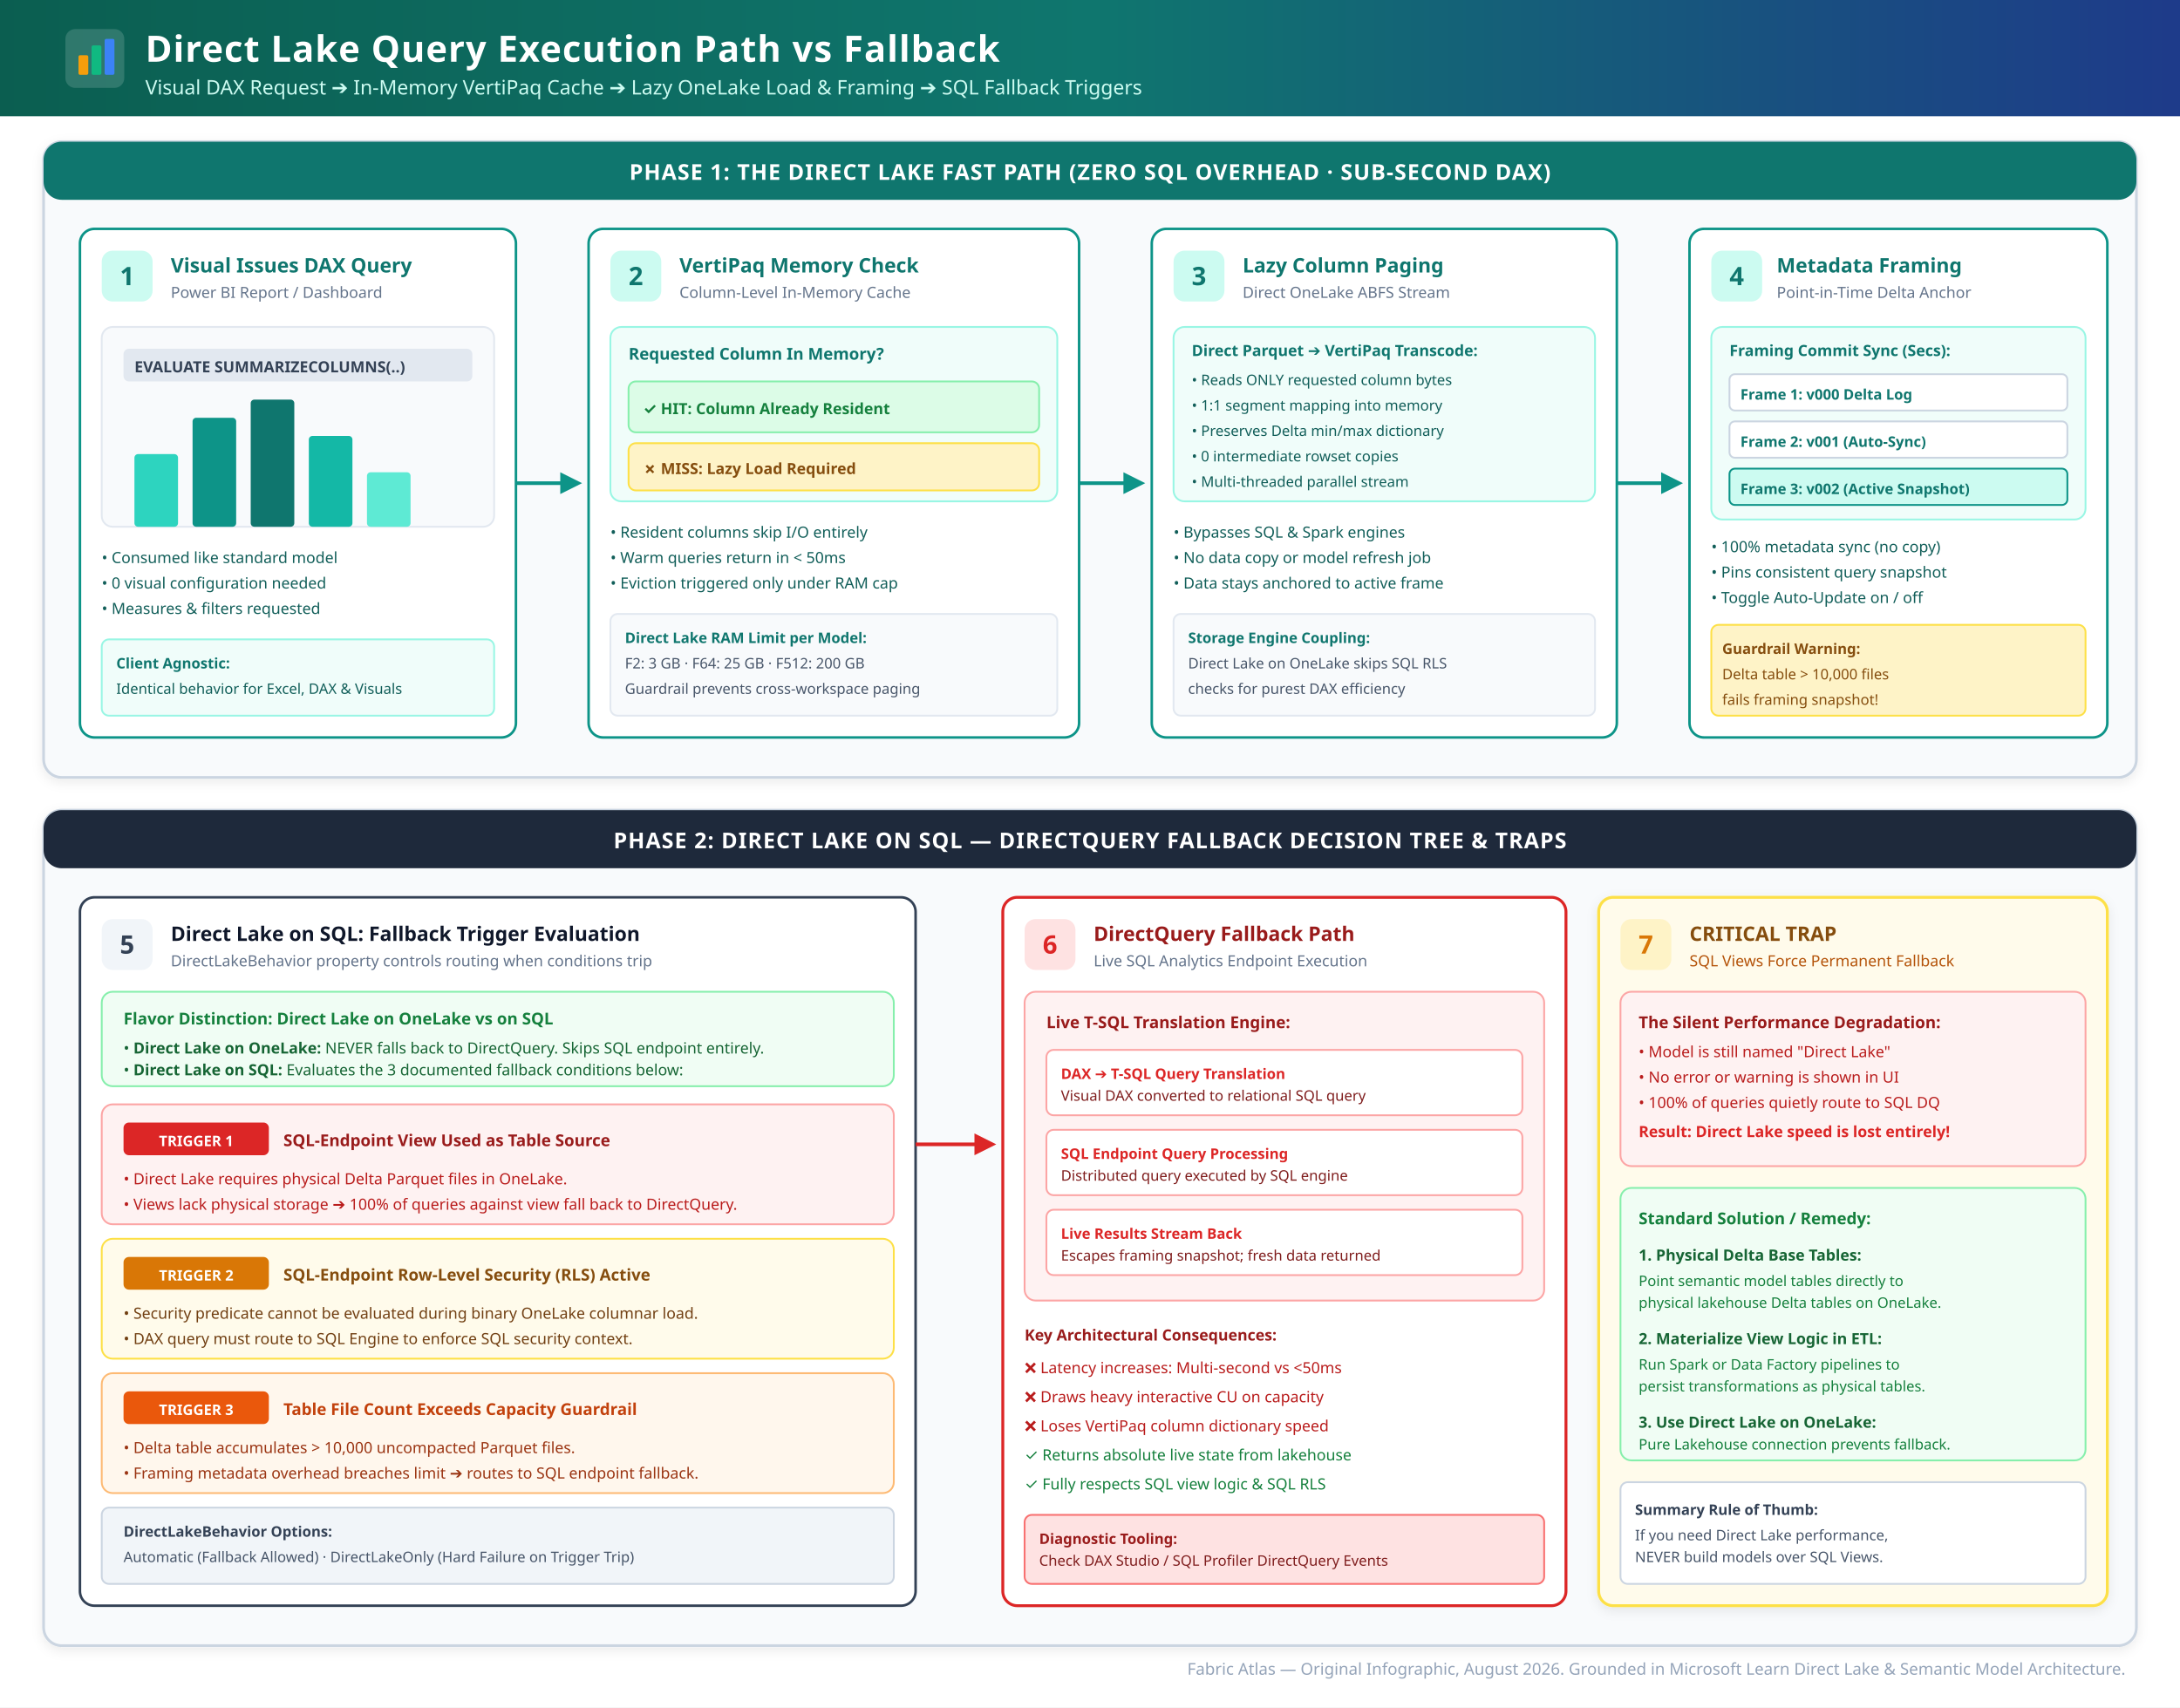
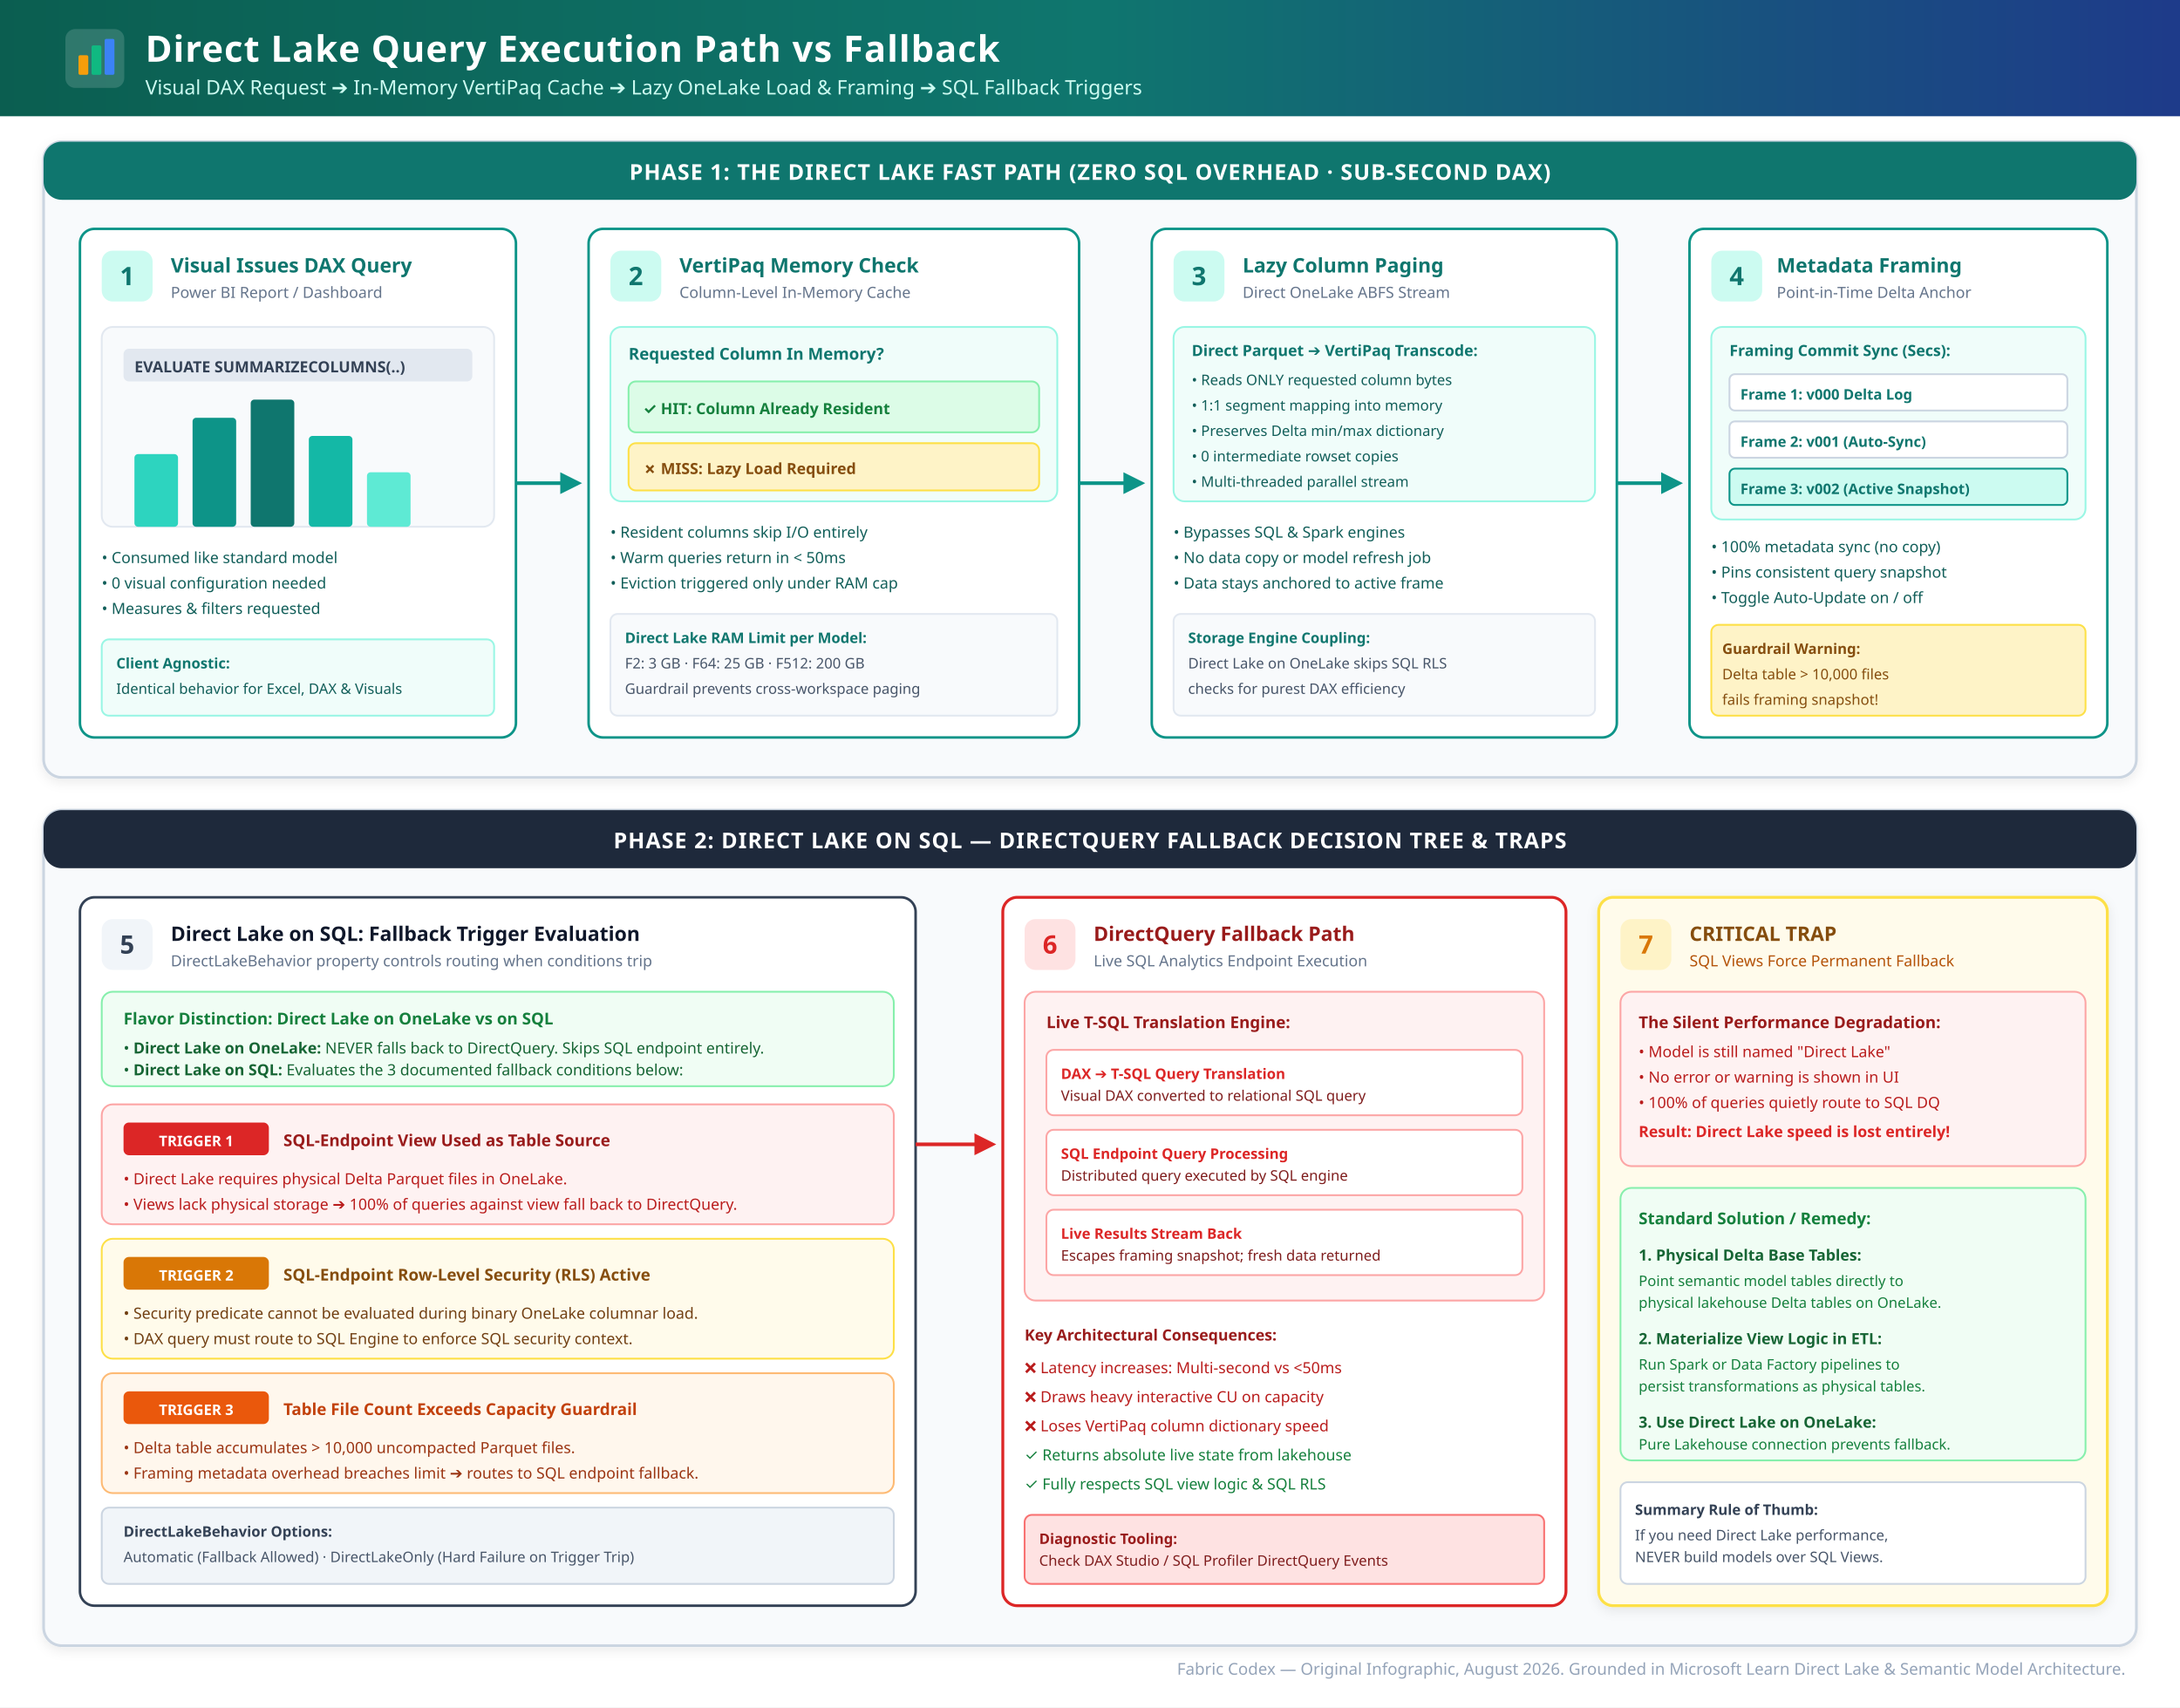
<svg xmlns="http://www.w3.org/2000/svg" viewBox="0 0 1200 940" font-family="Segoe UI, -apple-system, sans-serif" role="img" aria-labelledby="direct-lake-query-path-title direct-lake-query-path-desc" data-diagram-id="direct-lake-query-path">
  <defs>
    <linearGradient id="dl-head" x1="0" y1="0" x2="1" y2="0">
      <stop offset="0%" stop-color="#0B5E50" />
      <stop offset="50%" stop-color="#0F766E" />
      <stop offset="100%" stop-color="#1E3A8A" />
    </linearGradient>
    <linearGradient id="dl-teal-card" x1="0" y1="0" x2="0" y2="1">
      <stop offset="0%" stop-color="#F0FDFA" />
      <stop offset="100%" stop-color="#CCFBF1" />
    </linearGradient>
    <linearGradient id="dl-blue-card" x1="0" y1="0" x2="0" y2="1">
      <stop offset="0%" stop-color="#EFF6FF" />
      <stop offset="100%" stop-color="#DBEAFE" />
    </linearGradient>
    <linearGradient id="dl-amber-card" x1="0" y1="0" x2="0" y2="1">
      <stop offset="0%" stop-color="#FFFBEB" />
      <stop offset="100%" stop-color="#FEF3C7" />
    </linearGradient>
    <linearGradient id="dl-red-card" x1="0" y1="0" x2="0" y2="1">
      <stop offset="0%" stop-color="#FEF2F2" />
      <stop offset="100%" stop-color="#FEE2E2" />
    </linearGradient>
    <filter id="dl-shadow" x="-3%" y="-4%" width="106%" height="110%" filterUnits="userSpaceOnUse">
      <feDropShadow dx="0" dy="2" stdDeviation="3" flood-color="#0F172A" flood-opacity="0.08" />
    </filter>
    <marker id="dl-arr-teal" viewBox="0 0 10 10" refX="8" refY="5" markerWidth="6" markerHeight="6" orient="auto-start-reverse">
      <path d="M0 0 L10 5 L0 10 z" fill="#0D9488" />
    </marker>
    <marker id="dl-arr-blue" viewBox="0 0 10 10" refX="8" refY="5" markerWidth="6" markerHeight="6" orient="auto-start-reverse">
      <path d="M0 0 L10 5 L0 10 z" fill="#2563EB" />
    </marker>
    <marker id="dl-arr-amber" viewBox="0 0 10 10" refX="8" refY="5" markerWidth="6" markerHeight="6" orient="auto-start-reverse">
      <path d="M0 0 L10 5 L0 10 z" fill="#D97706" />
    </marker>
    <marker id="dl-arr-red" viewBox="0 0 10 10" refX="8" refY="5" markerWidth="6" markerHeight="6" orient="auto-start-reverse">
      <path d="M0 0 L10 5 L0 10 z" fill="#DC2626" />
    </marker>
  </defs>
  <rect width="1200" height="940" fill="#FFFFFF" />
  <rect width="1200" height="64" fill="url(#dl-head)" />
  <g data-official-icon="microsoft" data-icon-name="semantic_model_32">
    <g transform="translate(36, 16) scale(0.9)">
      <rect width="36" height="36" rx="6" fill="#FFFFFF" fill-opacity="0.15" />
      <rect x="8" y="16" width="6" height="12" rx="1" fill="#F59E0B" />
      <rect x="16" y="10" width="6" height="18" rx="1" fill="#10B981" />
      <rect x="24" y="6" width="6" height="22" rx="1" fill="#3B82F6" />
    </g>
  </g>
  <text x="80" y="34" font-size="20" font-weight="800" fill="#FFFFFF" letter-spacing="0.5px">Direct Lake Query Execution Path vs Fallback</text>
  <text x="80" y="52" font-size="11" fill="#CCFBF1">Visual DAX Request ➔ In-Memory VertiPaq Cache ➔ Lazy OneLake Load &amp; Framing ➔ SQL Fallback Triggers</text>
  <rect x="24" y="78" width="1152" height="350" rx="10" fill="#F8FAFC" stroke="#CBD5E1" stroke-width="1.5" filter="url(#dl-shadow)" />
  <rect x="24" y="78" width="1152" height="32" rx="10" fill="#0F766E" />
  <text x="600" y="99" text-anchor="middle" font-size="12" font-weight="800" fill="#FFFFFF" letter-spacing="0.5px">PHASE 1: THE DIRECT LAKE FAST PATH (ZERO SQL OVERHEAD · SUB-SECOND DAX)</text>
  <g data-node-id="visual-query" role="group" tabindex="0" aria-label="Report visual issues a query">
    <rect x="44" y="126" width="240" height="280" rx="8" fill="#FFFFFF" stroke="#0D9488" stroke-width="1.4" />
    <rect x="56" y="138" width="28" height="28" rx="6" fill="#CCFBF1" />
    <text x="70" y="157" text-anchor="middle" font-size="14" font-weight="900" fill="#0F766E">1</text>
    <text x="94" y="150" font-size="11" font-weight="800" fill="#0F766E">Visual Issues DAX Query</text>
    <text x="94" y="164" font-size="8.5" fill="#64748B">Power BI Report / Dashboard</text>
    <rect x="56" y="180" width="216" height="110" rx="6" fill="#F8FAFC" stroke="#E2E8F0" />
    <rect x="68" y="192" width="192" height="18" rx="3" fill="#E2E8F0" />
    <text x="74" y="205" font-size="8.5" font-weight="700" fill="#334155">EVALUATE SUMMARIZECOLUMNS(..)</text>
    <rect x="74" y="250" width="24" height="40" rx="2" fill="#2DD4BF" />
    <rect x="106" y="230" width="24" height="60" rx="2" fill="#0D9488" />
    <rect x="138" y="220" width="24" height="70" rx="2" fill="#0F766E" />
    <rect x="170" y="240" width="24" height="50" rx="2" fill="#14B8A6" />
    <rect x="202" y="260" width="24" height="30" rx="2" fill="#5EEAD4" />
    <text x="56" y="310" font-size="8.5" fill="#115E59">• Consumed like standard model</text>
    <text x="56" y="324" font-size="8.5" fill="#115E59">• 0 visual configuration needed</text>
    <text x="56" y="338" font-size="8.5" fill="#115E59">• Measures &amp; filters requested</text>
    <rect x="56" y="352" width="216" height="42" rx="4" fill="#F0FDFA" stroke="#99F6E4" />
    <text x="64" y="368" font-size="8" font-weight="700" fill="#0F766E">Client Agnostic:</text>
    <text x="64" y="382" font-size="8" fill="#115E59">Identical behavior for Excel, DAX &amp; Visuals</text>
  </g>
  <line x1="284" y1="266" x2="318" y2="266" stroke="#0D9488" stroke-width="2" marker-end="url(#dl-arr-teal)" />
  <g data-node-id="residency-check" role="group" tabindex="0" aria-label="Column residency check">
    <rect x="324" y="126" width="270" height="280" rx="8" fill="#FFFFFF" stroke="#0D9488" stroke-width="1.4" />
    <rect x="336" y="138" width="28" height="28" rx="6" fill="#CCFBF1" />
    <text x="350" y="157" text-anchor="middle" font-size="14" font-weight="900" fill="#0F766E">2</text>
    <text x="374" y="150" font-size="11" font-weight="800" fill="#0F766E">VertiPaq Memory Check</text>
    <text x="374" y="164" font-size="8.5" fill="#64748B">Column-Level In-Memory Cache</text>
    <rect x="336" y="180" width="246" height="96" rx="6" fill="#F0FDFA" stroke="#99F6E4" />
    <text x="346" y="198" font-size="9" font-weight="800" fill="#0F766E">Requested Column In Memory?</text>
    <rect x="346" y="210" width="226" height="28" rx="4" fill="#DCFCE7" stroke="#86EFAC" />
    <text x="354" y="228" font-size="8.5" font-weight="700" fill="#15803D">✓ HIT: Column Already Resident</text>
    <rect x="346" y="244" width="226" height="26" rx="4" fill="#FEF3C7" stroke="#FDE047" />
    <text x="354" y="261" font-size="8.5" font-weight="700" fill="#854D0E">✗ MISS: Lazy Load Required</text>
    <text x="336" y="296" font-size="8.5" fill="#115E59">• Resident columns skip I/O entirely</text>
    <text x="336" y="310" font-size="8.5" fill="#115E59">• Warm queries return in &lt; 50ms</text>
    <text x="336" y="324" font-size="8.5" fill="#115E59">• Eviction triggered only under RAM cap</text>
    <rect x="336" y="338" width="246" height="56" rx="4" fill="#F8FAFC" stroke="#E2E8F0" />
    <text x="344" y="354" font-size="8" font-weight="700" fill="#0F766E">Direct Lake RAM Limit per Model:</text>
    <text x="344" y="368" font-size="8" fill="#475569">F2: 3 GB · F64: 25 GB · F512: 200 GB</text>
    <text x="344" y="382" font-size="8" fill="#475569">Guardrail prevents cross-workspace paging</text>
  </g>
  <line x1="594" y1="266" x2="628" y2="266" stroke="#0D9488" stroke-width="2" marker-end="url(#dl-arr-teal)" />
  <g data-node-id="lazy-load-onelake" role="group" tabindex="0" aria-label="Lazy load from OneLake">
    <rect x="634" y="126" width="256" height="280" rx="8" fill="#FFFFFF" stroke="#0D9488" stroke-width="1.4" />
    <rect x="646" y="138" width="28" height="28" rx="6" fill="#CCFBF1" />
    <text x="660" y="157" text-anchor="middle" font-size="14" font-weight="900" fill="#0F766E">3</text>
    <text x="684" y="150" font-size="11" font-weight="800" fill="#0F766E">Lazy Column Paging</text>
    <text x="684" y="164" font-size="8.5" fill="#64748B">Direct OneLake ABFS Stream</text>
    <rect x="646" y="180" width="232" height="96" rx="6" fill="#F0FDFA" stroke="#99F6E4" />
    <text x="656" y="196" font-size="8.5" font-weight="700" fill="#0F766E">Direct Parquet ➔ VertiPaq Transcode:</text>
    <text x="656" y="212" font-size="8" fill="#115E59">• Reads ONLY requested column bytes</text>
    <text x="656" y="226" font-size="8" fill="#115E59">• 1:1 segment mapping into memory</text>
    <text x="656" y="240" font-size="8" fill="#115E59">• Preserves Delta min/max dictionary</text>
    <text x="656" y="254" font-size="8" fill="#115E59">• 0 intermediate rowset copies</text>
    <text x="656" y="268" font-size="8" fill="#115E59">• Multi-threaded parallel stream</text>
    <text x="646" y="296" font-size="8.5" fill="#115E59">• Bypasses SQL &amp; Spark engines</text>
    <text x="646" y="310" font-size="8.5" fill="#115E59">• No data copy or model refresh job</text>
    <text x="646" y="324" font-size="8.5" fill="#115E59">• Data stays anchored to active frame</text>
    <rect x="646" y="338" width="232" height="56" rx="4" fill="#F8FAFC" stroke="#E2E8F0" />
    <text x="654" y="354" font-size="8" font-weight="700" fill="#0F766E">Storage Engine Coupling:</text>
    <text x="654" y="368" font-size="8" fill="#475569">Direct Lake on OneLake skips SQL RLS</text>
    <text x="654" y="382" font-size="8" fill="#475569">checks for purest DAX efficiency</text>
  </g>
  <line x1="890" y1="266" x2="924" y2="266" stroke="#0D9488" stroke-width="2" marker-end="url(#dl-arr-teal)" />
  <g data-node-id="framing" role="group" tabindex="0" aria-label="Framing (point-in-time anchor)">
    <rect x="930" y="126" width="230" height="280" rx="8" fill="#FFFFFF" stroke="#0D9488" stroke-width="1.4" />
    <rect x="942" y="138" width="28" height="28" rx="6" fill="#CCFBF1" />
    <text x="956" y="157" text-anchor="middle" font-size="14" font-weight="900" fill="#0F766E">4</text>
    <text x="978" y="150" font-size="11" font-weight="800" fill="#0F766E">Metadata Framing</text>
    <text x="978" y="164" font-size="8.5" fill="#64748B">Point-in-Time Delta Anchor</text>
    <rect x="942" y="180" width="206" height="106" rx="6" fill="#F0FDFA" stroke="#99F6E4" />
    <text x="952" y="196" font-size="8.5" font-weight="700" fill="#0F766E">Framing Commit Sync (Secs):</text>
    <rect x="952" y="206" width="186" height="20" rx="3" fill="#FFFFFF" stroke="#CBD5E1" />
    <text x="958" y="220" font-size="8" font-weight="700" fill="#0F766E">Frame 1: v000 Delta Log</text>
    <rect x="952" y="232" width="186" height="20" rx="3" fill="#FFFFFF" stroke="#CBD5E1" />
    <text x="958" y="246" font-size="8" font-weight="700" fill="#0F766E">Frame 2: v001 (Auto-Sync)</text>
    <rect x="952" y="258" width="186" height="20" rx="3" fill="#CCFBF1" stroke="#0D9488" />
    <text x="958" y="272" font-size="8" font-weight="700" fill="#0F766E">Frame 3: v002 (Active Snapshot)</text>
    <text x="942" y="304" font-size="8.5" fill="#115E59">• 100% metadata sync (no copy)</text>
    <text x="942" y="318" font-size="8.5" fill="#115E59">• Pins consistent query snapshot</text>
    <text x="942" y="332" font-size="8.5" fill="#115E59">• Toggle Auto-Update on / off</text>
    <rect x="942" y="344" width="206" height="50" rx="4" fill="#FEF3C7" stroke="#FDE047" />
    <text x="948" y="360" font-size="8" font-weight="700" fill="#854D0E">Guardrail Warning:</text>
    <text x="948" y="374" font-size="8" fill="#854D0E">Delta table &gt; 10,000 files</text>
    <text x="948" y="388" font-size="8" fill="#854D0E">fails framing snapshot!</text>
  </g>
  <rect x="24" y="446" width="1152" height="460" rx="10" fill="#F8FAFC" stroke="#CBD5E1" stroke-width="1.5" filter="url(#dl-shadow)" />
  <rect x="24" y="446" width="1152" height="32" rx="10" fill="#1E293B" />
  <text x="600" y="467" text-anchor="middle" font-size="12" font-weight="800" fill="#FFFFFF" letter-spacing="0.5px">PHASE 2: DIRECT LAKE ON SQL — DIRECTQUERY FALLBACK DECISION TREE &amp; TRAPS</text>
  <g data-node-id="fallback-trigger-check" role="group" tabindex="0" aria-label="DirectQuery fallback trigger check (SQL flavor only)">
    <rect x="44" y="494" width="460" height="390" rx="8" fill="#FFFFFF" stroke="#334155" stroke-width="1.4" />
    <rect x="56" y="506" width="28" height="28" rx="6" fill="#F1F5F9" />
    <text x="70" y="525" text-anchor="middle" font-size="14" font-weight="900" fill="#334155">5</text>
    <text x="94" y="518" font-size="11" font-weight="800" fill="#0F172A">Direct Lake on SQL: Fallback Trigger Evaluation</text>
    <text x="94" y="532" font-size="8.5" fill="#64748B">DirectLakeBehavior property controls routing when conditions trip</text>
    <rect x="56" y="546" width="436" height="52" rx="6" fill="#F0FDF4" stroke="#86EFAC" />
    <text x="68" y="564" font-size="9" font-weight="800" fill="#15803D">Flavor Distinction: Direct Lake on OneLake vs on SQL</text>
    <text x="68" y="580" font-size="8.5" fill="#166534">• <tspan font-weight="700">Direct Lake on OneLake:</tspan> NEVER falls back to DirectQuery. Skips SQL endpoint entirely.</text>
    <text x="68" y="592" font-size="8.5" fill="#166534">• <tspan font-weight="700">Direct Lake on SQL:</tspan> Evaluates the 3 documented fallback conditions below:</text>
    <rect x="56" y="608" width="436" height="66" rx="6" fill="#FEF2F2" stroke="#FCA5A5" />
    <rect x="68" y="618" width="80" height="18" rx="3" fill="#DC2626" />
    <text x="108" y="631" text-anchor="middle" font-size="8" font-weight="800" fill="#FFFFFF">TRIGGER 1</text>
    <text x="156" y="631" font-size="9" font-weight="800" fill="#991B1B">SQL-Endpoint View Used as Table Source</text>
    <text x="68" y="652" font-size="8.5" fill="#B91C1C">• Direct Lake requires physical Delta Parquet files in OneLake.</text>
    <text x="68" y="666" font-size="8.5" fill="#B91C1C">• Views lack physical storage ➔ 100% of queries against view fall back to DirectQuery.</text>
    <rect x="56" y="682" width="436" height="66" rx="6" fill="#FFFBEB" stroke="#FDE047" />
    <rect x="68" y="692" width="80" height="18" rx="3" fill="#D97706" />
    <text x="108" y="705" text-anchor="middle" font-size="8" font-weight="800" fill="#FFFFFF">TRIGGER 2</text>
    <text x="156" y="705" font-size="9" font-weight="800" fill="#854D0E">SQL-Endpoint Row-Level Security (RLS) Active</text>
    <text x="68" y="726" font-size="8.5" fill="#713F12">• Security predicate cannot be evaluated during binary OneLake columnar load.</text>
    <text x="68" y="740" font-size="8.5" fill="#713F12">• DAX query must route to SQL Engine to enforce SQL security context.</text>
    <rect x="56" y="756" width="436" height="66" rx="6" fill="#FFF7ED" stroke="#FDBA74" />
    <rect x="68" y="766" width="80" height="18" rx="3" fill="#EA580C" />
    <text x="108" y="779" text-anchor="middle" font-size="8" font-weight="800" fill="#FFFFFF">TRIGGER 3</text>
    <text x="156" y="779" font-size="9" font-weight="800" fill="#C2410C">Table File Count Exceeds Capacity Guardrail</text>
    <text x="68" y="800" font-size="8.5" fill="#9A3412">• Delta table accumulates &gt; 10,000 uncompacted Parquet files.</text>
    <text x="68" y="814" font-size="8.5" fill="#9A3412">• Framing metadata overhead breaches limit ➔ routes to SQL endpoint fallback.</text>
    <rect x="56" y="830" width="436" height="42" rx="4" fill="#F1F5F9" stroke="#CBD5E1" />
    <text x="68" y="846" font-size="8" font-weight="700" fill="#334155">DirectLakeBehavior Options:</text>
    <text x="68" y="860" font-size="8" fill="#475569">Automatic (Fallback Allowed) · DirectLakeOnly (Hard Failure on Trigger Trip)</text>
  </g>
  <line x1="504" y1="630" x2="546" y2="630" stroke="#DC2626" stroke-width="2" marker-end="url(#dl-arr-red)" />
  <g data-node-id="directquery-fallback" role="group" tabindex="0" aria-label="DirectQuery fallback">
    <rect x="552" y="494" width="310" height="390" rx="8" fill="#FFFFFF" stroke="#DC2626" stroke-width="1.6" />
    <rect x="564" y="506" width="28" height="28" rx="6" fill="#FEE2E2" />
    <text x="578" y="525" text-anchor="middle" font-size="14" font-weight="900" fill="#DC2626">6</text>
    <text x="602" y="518" font-size="11" font-weight="800" fill="#991B1B">DirectQuery Fallback Path</text>
    <text x="602" y="532" font-size="8.5" fill="#64748B">Live SQL Analytics Endpoint Execution</text>
    <rect x="564" y="546" width="286" height="170" rx="6" fill="#FEF2F2" stroke="#FCA5A5" />
    <text x="576" y="566" font-size="9" font-weight="800" fill="#991B1B">Live T-SQL Translation Engine:</text>
    <rect x="576" y="578" width="262" height="36" rx="4" fill="#FFFFFF" stroke="#FCA5A5" />
    <text x="584" y="594" font-size="8" font-weight="700" fill="#DC2626">DAX ➔ T-SQL Query Translation</text>
    <text x="584" y="606" font-size="8" fill="#7F1D1D">Visual DAX converted to relational SQL query</text>
    <rect x="576" y="622" width="262" height="36" rx="4" fill="#FFFFFF" stroke="#FCA5A5" />
    <text x="584" y="638" font-size="8" font-weight="700" fill="#DC2626">SQL Endpoint Query Processing</text>
    <text x="584" y="650" font-size="8" fill="#7F1D1D">Distributed query executed by SQL engine</text>
    <rect x="576" y="666" width="262" height="36" rx="4" fill="#FFFFFF" stroke="#FCA5A5" />
    <text x="584" y="682" font-size="8" font-weight="700" fill="#DC2626">Live Results Stream Back</text>
    <text x="584" y="694" font-size="8" fill="#7F1D1D">Escapes framing snapshot; fresh data returned</text>
    <text x="564" y="738" font-size="8.5" font-weight="700" fill="#991B1B">Key Architectural Consequences:</text>
    <text x="564" y="756" font-size="8.5" fill="#B91C1C">❌ Latency increases: Multi-second vs &lt;50ms</text>
    <text x="564" y="772" font-size="8.5" fill="#B91C1C">❌ Draws heavy interactive CU on capacity</text>
    <text x="564" y="788" font-size="8.5" fill="#B91C1C">❌ Loses VertiPaq column dictionary speed</text>
    <text x="564" y="804" font-size="8.5" fill="#15803D">✓ Returns absolute live state from lakehouse</text>
    <text x="564" y="820" font-size="8.5" fill="#15803D">✓ Fully respects SQL view logic &amp; SQL RLS</text>
    <rect x="564" y="834" width="286" height="38" rx="4" fill="#FEE2E2" stroke="#F87171" />
    <text x="572" y="850" font-size="8" font-weight="700" fill="#991B1B">Diagnostic Tooling:</text>
    <text x="572" y="862" font-size="8" fill="#7F1D1D">Check DAX Studio / SQL Profiler DirectQuery Events</text>
  </g>
  <g data-node-id="sql-view-fallback-warning" role="group" tabindex="0" aria-label="Trap: SQL views force permanent fallback">
    <rect x="880" y="494" width="280" height="390" rx="8" fill="#FFFBEB" stroke="#FDE047" stroke-width="1.6" filter="url(#dl-shadow)" />
    <rect x="892" y="506" width="28" height="28" rx="6" fill="#FEF3C7" />
    <text x="906" y="525" text-anchor="middle" font-size="14" font-weight="900" fill="#D97706">7</text>
    <text x="930" y="518" font-size="11" font-weight="800" fill="#854D0E">CRITICAL TRAP</text>
    <text x="930" y="532" font-size="8.5" fill="#B45309">SQL Views Force Permanent Fallback</text>
    <rect x="892" y="546" width="256" height="96" rx="6" fill="#FEF2F2" stroke="#FCA5A5" />
    <text x="902" y="566" font-size="9" font-weight="800" fill="#991B1B">The Silent Performance Degradation:</text>
    <text x="902" y="582" font-size="8.5" fill="#B91C1C">• Model is still named "Direct Lake"</text>
    <text x="902" y="596" font-size="8.5" fill="#B91C1C">• No error or warning is shown in UI</text>
    <text x="902" y="610" font-size="8.5" fill="#B91C1C">• 100% of queries quietly route to SQL DQ</text>
    <text x="902" y="626" font-size="8.5" font-weight="700" fill="#DC2626">Result: Direct Lake speed is lost entirely!</text>
    <rect x="892" y="654" width="256" height="150" rx="6" fill="#F0FDF4" stroke="#86EFAC" />
    <text x="902" y="674" font-size="9" font-weight="800" fill="#15803D">Standard Solution / Remedy:</text>
    <text x="902" y="694" font-size="8.5" font-weight="700" fill="#166534">1. Physical Delta Base Tables:</text>
    <text x="902" y="708" font-size="8" fill="#15803D">Point semantic model tables directly to</text>
    <text x="902" y="720" font-size="8" fill="#15803D">physical lakehouse Delta tables on OneLake.</text>
    <text x="902" y="740" font-size="8.5" font-weight="700" fill="#166534">2. Materialize View Logic in ETL:</text>
    <text x="902" y="754" font-size="8" fill="#15803D">Run Spark or Data Factory pipelines to</text>
    <text x="902" y="766" font-size="8" fill="#15803D">persist transformations as physical tables.</text>
    <text x="902" y="786" font-size="8.5" font-weight="700" fill="#166534">3. Use Direct Lake on OneLake:</text>
    <text x="902" y="798" font-size="8" fill="#15803D">Pure Lakehouse connection prevents fallback.</text>
    <rect x="892" y="816" width="256" height="56" rx="4" fill="#FFFFFF" stroke="#CBD5E1" />
    <text x="900" y="834" font-size="8" font-weight="700" fill="#334155">Summary Rule of Thumb:</text>
    <text x="900" y="848" font-size="8" fill="#475569">If you need Direct Lake performance,</text>
    <text x="900" y="860" font-size="8" fill="#475569">NEVER build models over SQL Views.</text>
  </g>
-   <text x="1170" y="922" text-anchor="end" font-size="9" fill="#94A3B8">Fabric Atlas — Original Infographic, August 2026. Grounded in Microsoft Learn Direct Lake &amp; Semantic Model Architecture.</text>
+   <text x="1170" y="922" text-anchor="end" font-size="9" fill="#94A3B8">Fabric Codex — Original Infographic, August 2026. Grounded in Microsoft Learn Direct Lake &amp; Semantic Model Architecture.</text>
</svg>
